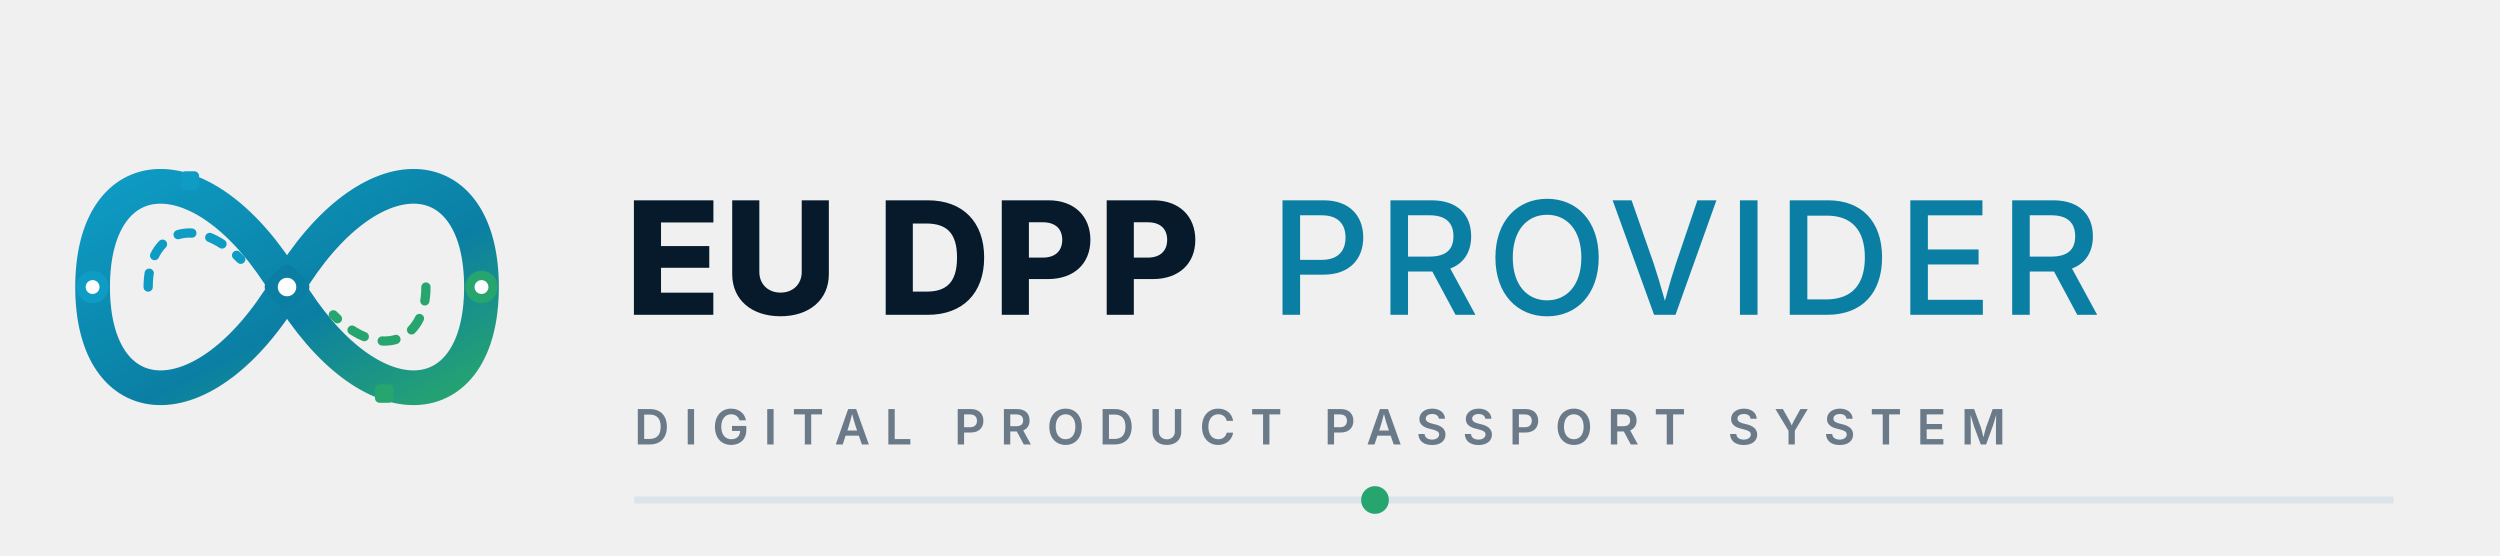
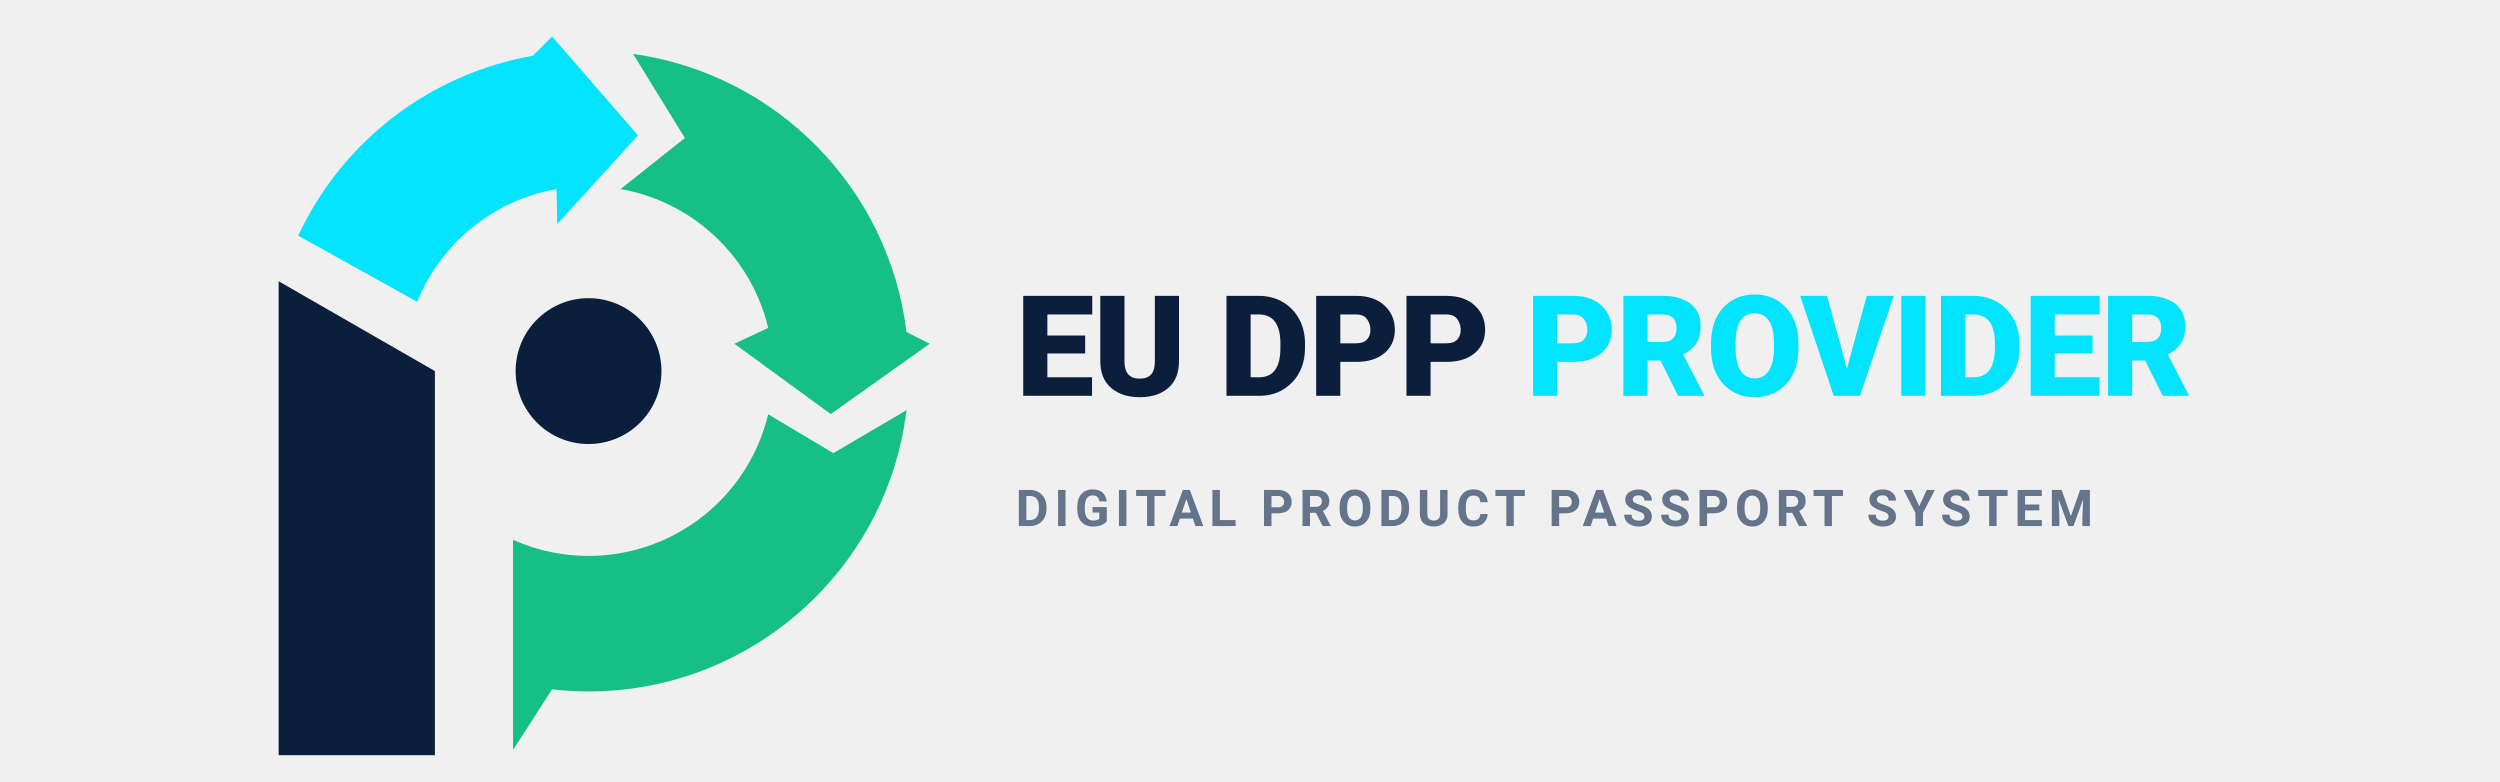
- <svg xmlns="http://www.w3.org/2000/svg" viewBox="0 0 540 120" fill="none" width="100%" height="100%">
+ <svg xmlns="http://www.w3.org/2000/svg" viewBox="0 0 960 300" width="100%" height="100%" preserveAspectRatio="xMidYMid meet">
  <defs>
-     <linearGradient id="eudppGradLight" x1="0%" y1="0%" x2="100%" y2="100%">
-       <stop offset="0%" stop-color="#0E9BC4" />
-       <stop offset="60%" stop-color="#0B7FA3" />
-       <stop offset="100%" stop-color="#27A56F" />
-     </linearGradient>
-     <linearGradient id="dataStreamGradLight" x1="0%" y1="50%" x2="100%" y2="50%">
-       <stop offset="0%" stop-color="#0E9BC4" />
-       <stop offset="100%" stop-color="#27A56F" />
-     </linearGradient>
+     <style>
+       .logo-navy { fill: #0B1E3C; }
+       .logo-cyan { fill: #02E3FD; }
+       .logo-green { fill: #15BF85; }
+       .logo-tech-blue { fill: #02E3FD; }
+       .logo-gray { fill: #64748B; }
+       .logo-title {
+         font-family: -apple-system, BlinkMacSystemFont, "Segoe UI", Roboto, "Helvetica Neue", Arial, "Montserrat", sans-serif;
+         font-size: 54px;
+         font-weight: 800;
+         letter-spacing: -0.5px;
+       }
+       .logo-slogan {
+         font-family: -apple-system, BlinkMacSystemFont, "Segoe UI", Roboto, "Helvetica Neue", Arial, "Montserrat", sans-serif;
+         font-size: 19.5px;
+         font-weight: 600;
+         fill: #64748B;
+         letter-spacing: 2.2px;
+       }
+       @media (prefers-color-scheme: dark) {
+         .logo-navy-dark { fill: #F8FAFC; }
+         .logo-gray-dark { fill: #94A3B8; }
+       }
+     </style>
  </defs>
-   <style>
-     .brand-title-light {
-       font-family: 'Inter', -apple-system, BlinkMacSystemFont, "Segoe UI", Roboto, sans-serif;
-       font-weight: 800;
-       fill: #061A2B;
-       font-size: 34px;
-       letter-spacing: 0.5px;
-     }
-     .brand-accent-light {
-       font-family: 'Inter', -apple-system, BlinkMacSystemFont, "Segoe UI", Roboto, sans-serif;
-       font-weight: 500;
-       fill: #0B7FA3;
-       font-size: 34px;
-       letter-spacing: 1.5px;
-     }
-     .brand-sub-light {
-       font-family: 'Inter', -apple-system, BlinkMacSystemFont, "Segoe UI", Roboto, sans-serif;
-       font-weight: 600;
-       fill: #6B7A89;
-       font-size: 10.5px;
-       letter-spacing: 3.2px;
-     }
-   </style>
-   <g transform="translate(10, 10)">
-     <path d="M 52,52               C 34,22 10,24 10,52               C 10,80 34,82 52,52               C 70,22 94,24 94,52               C 94,80 70,82 52,52 Z" fill="none" stroke="url(#eudppGradLight)" stroke-width="7.5" stroke-linecap="round" stroke-linejoin="round" />
-     <path d="M 22,52 C 22,40 32,36 42,46" fill="none" stroke="#0E9BC4" stroke-width="2" stroke-linecap="round" stroke-dasharray="3 4" />
-     <path d="M 82,52 C 82,64 72,68 62,58" fill="none" stroke="#27A56F" stroke-width="2" stroke-linecap="round" stroke-dasharray="3 4" />
-     <circle cx="10" cy="52" r="3.5" fill="#0E9BC4" />
-     <circle cx="10" cy="52" r="1.5" fill="#FFFFFF" />
-     <rect x="48" y="48" width="8" height="8" rx="2" fill="#0B7FA3" transform="rotate(45 52 52)" />
-     <circle cx="52" cy="52" r="2" fill="#FFFFFF" />
-     <circle cx="94" cy="52" r="3.5" fill="#27A56F" />
-     <circle cx="94" cy="52" r="1.5" fill="#FFFFFF" />
-     <rect x="29" y="27" width="4" height="4" rx="1" fill="#0E9BC4" />
-     <rect x="71" y="73" width="4" height="4" rx="1" fill="#27A56F" />
+   <g id="logo-icon" transform="translate(20, 10)">
+     <path class="logo-navy logo-navy-dark" d="M 87,98 L 147,132.5 L 147,280 L 87,280 Z" />
+     <circle class="logo-navy logo-navy-dark" cx="206" cy="132.5" r="28" />
+     <path class="logo-cyan" d="M 94.5,80.5 A 123 123 0 0 1 184.6,11.4 L 192,4 L 225,42 L 194,76 L 193.7,62.6 A 71 71 0 0 0 140.2,105.9 Z" />
+     <path class="logo-green" d="M 223.1,10.7 L 243,43 L 218.3,62.6 A 71 71 0 0 1 275,115.9 L 262,122 L 299,149 L 337,122 L 328.1,117.5 A 123 123 0 0 0 223.1,10.7 Z" />
+     <path class="logo-green" d="M 328.1,147.5 L 300,164 L 275,149.1 A 71 71 0 0 1 177,197.3 L 177,278 L 192,254.7 A 123 123 0 0 0 328.1,147.5 Z" />
  </g>
-   <g transform="translate(135, 24)">
-     <text x="0" y="44">
-       <tspan class="brand-title-light">EU DPP</tspan>
-       <tspan dx="12" class="brand-accent-light">PROVIDER</tspan>
+   <g id="logo-text" transform="translate(390, 20)">
+     <text x="0" y="132" class="logo-title">
+       <tspan class="logo-navy logo-navy-dark">EU DPP </tspan>
+       <tspan class="logo-tech-blue">PROVIDER</tspan>
    </text>
-     <text x="2" y="72" class="brand-sub-light">DIGITAL PRODUCT PASSPORT SYSTEM</text>
-     <g transform="translate(2, 84)">
-       <line x1="0" y1="0" x2="380" y2="0" stroke="#DCE3EA" stroke-width="1.5" />
-       <line x1="0" y1="0" x2="160" y2="0" stroke="url(#dataStreamGradLight)" stroke-width="2.5" stroke-linecap="round" />
-       <circle cx="160" cy="0" r="3" fill="#27A56F" />
-     </g>
+     <text x="0" y="182" class="logo-slogan logo-gray-dark" textLength="498" lengthAdjust="spacingAndGlyphs">DIGITAL PRODUCT PASSPORT SYSTEM</text>
  </g>
</svg>
